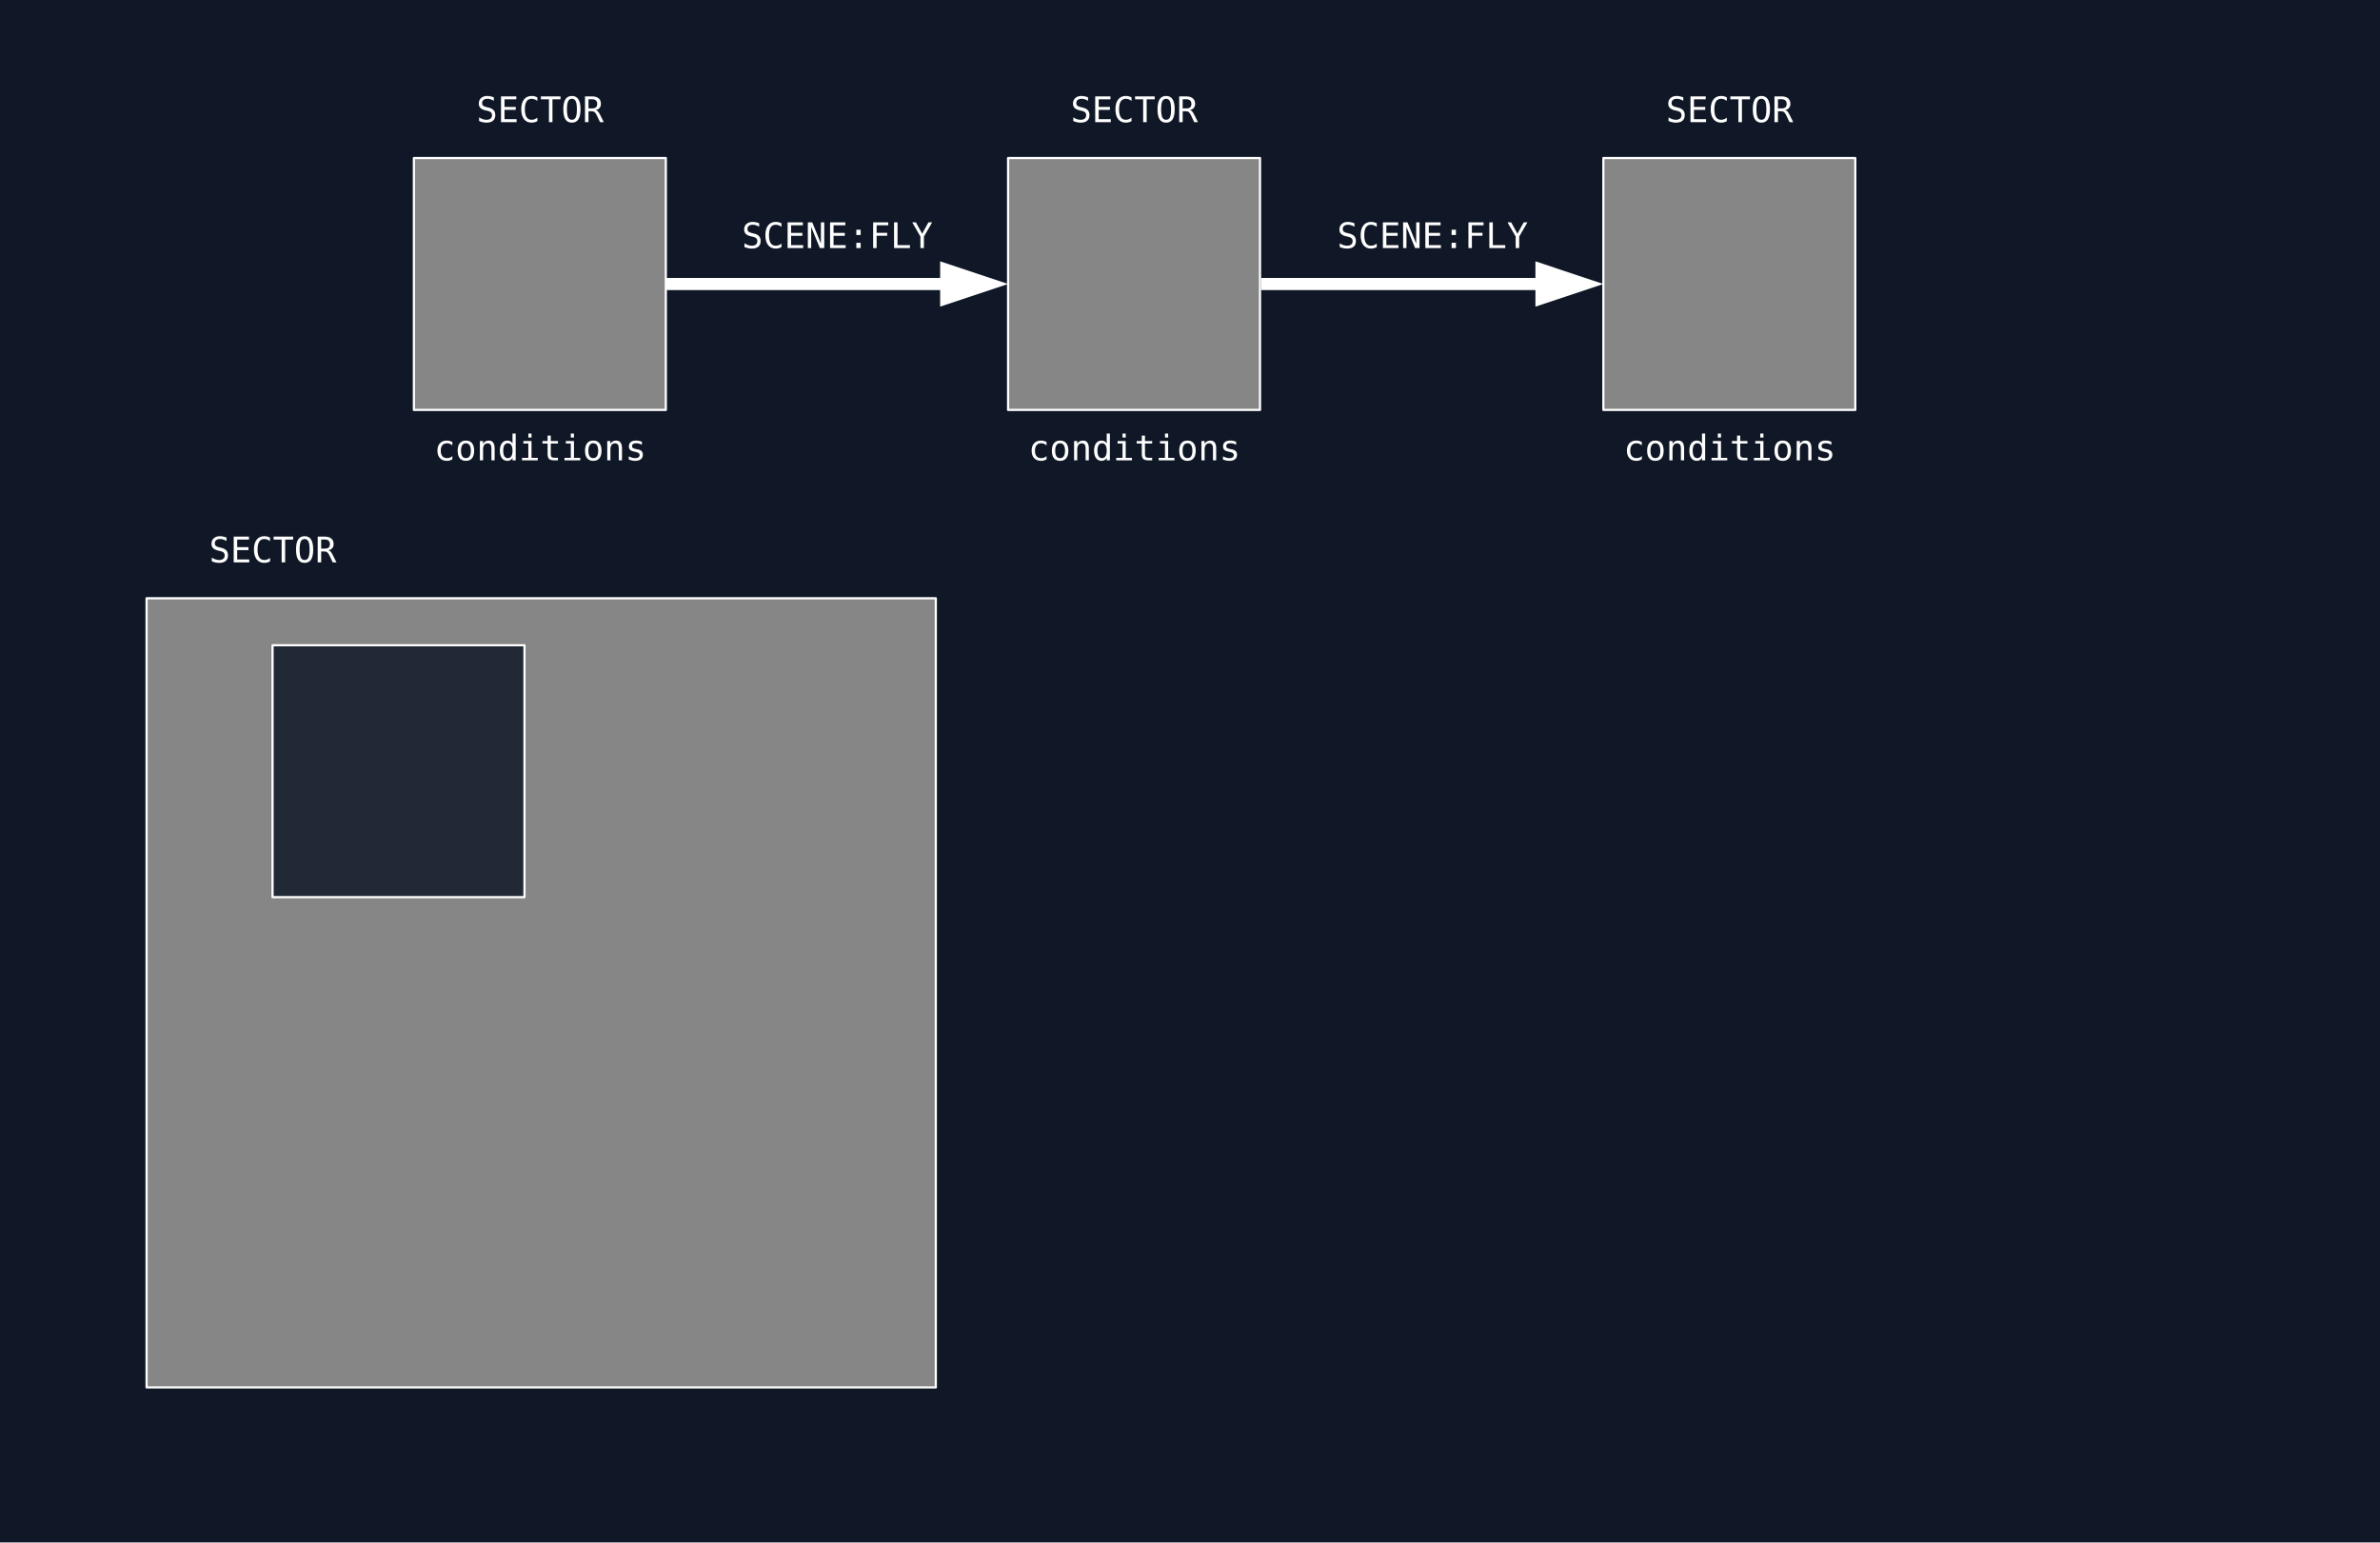
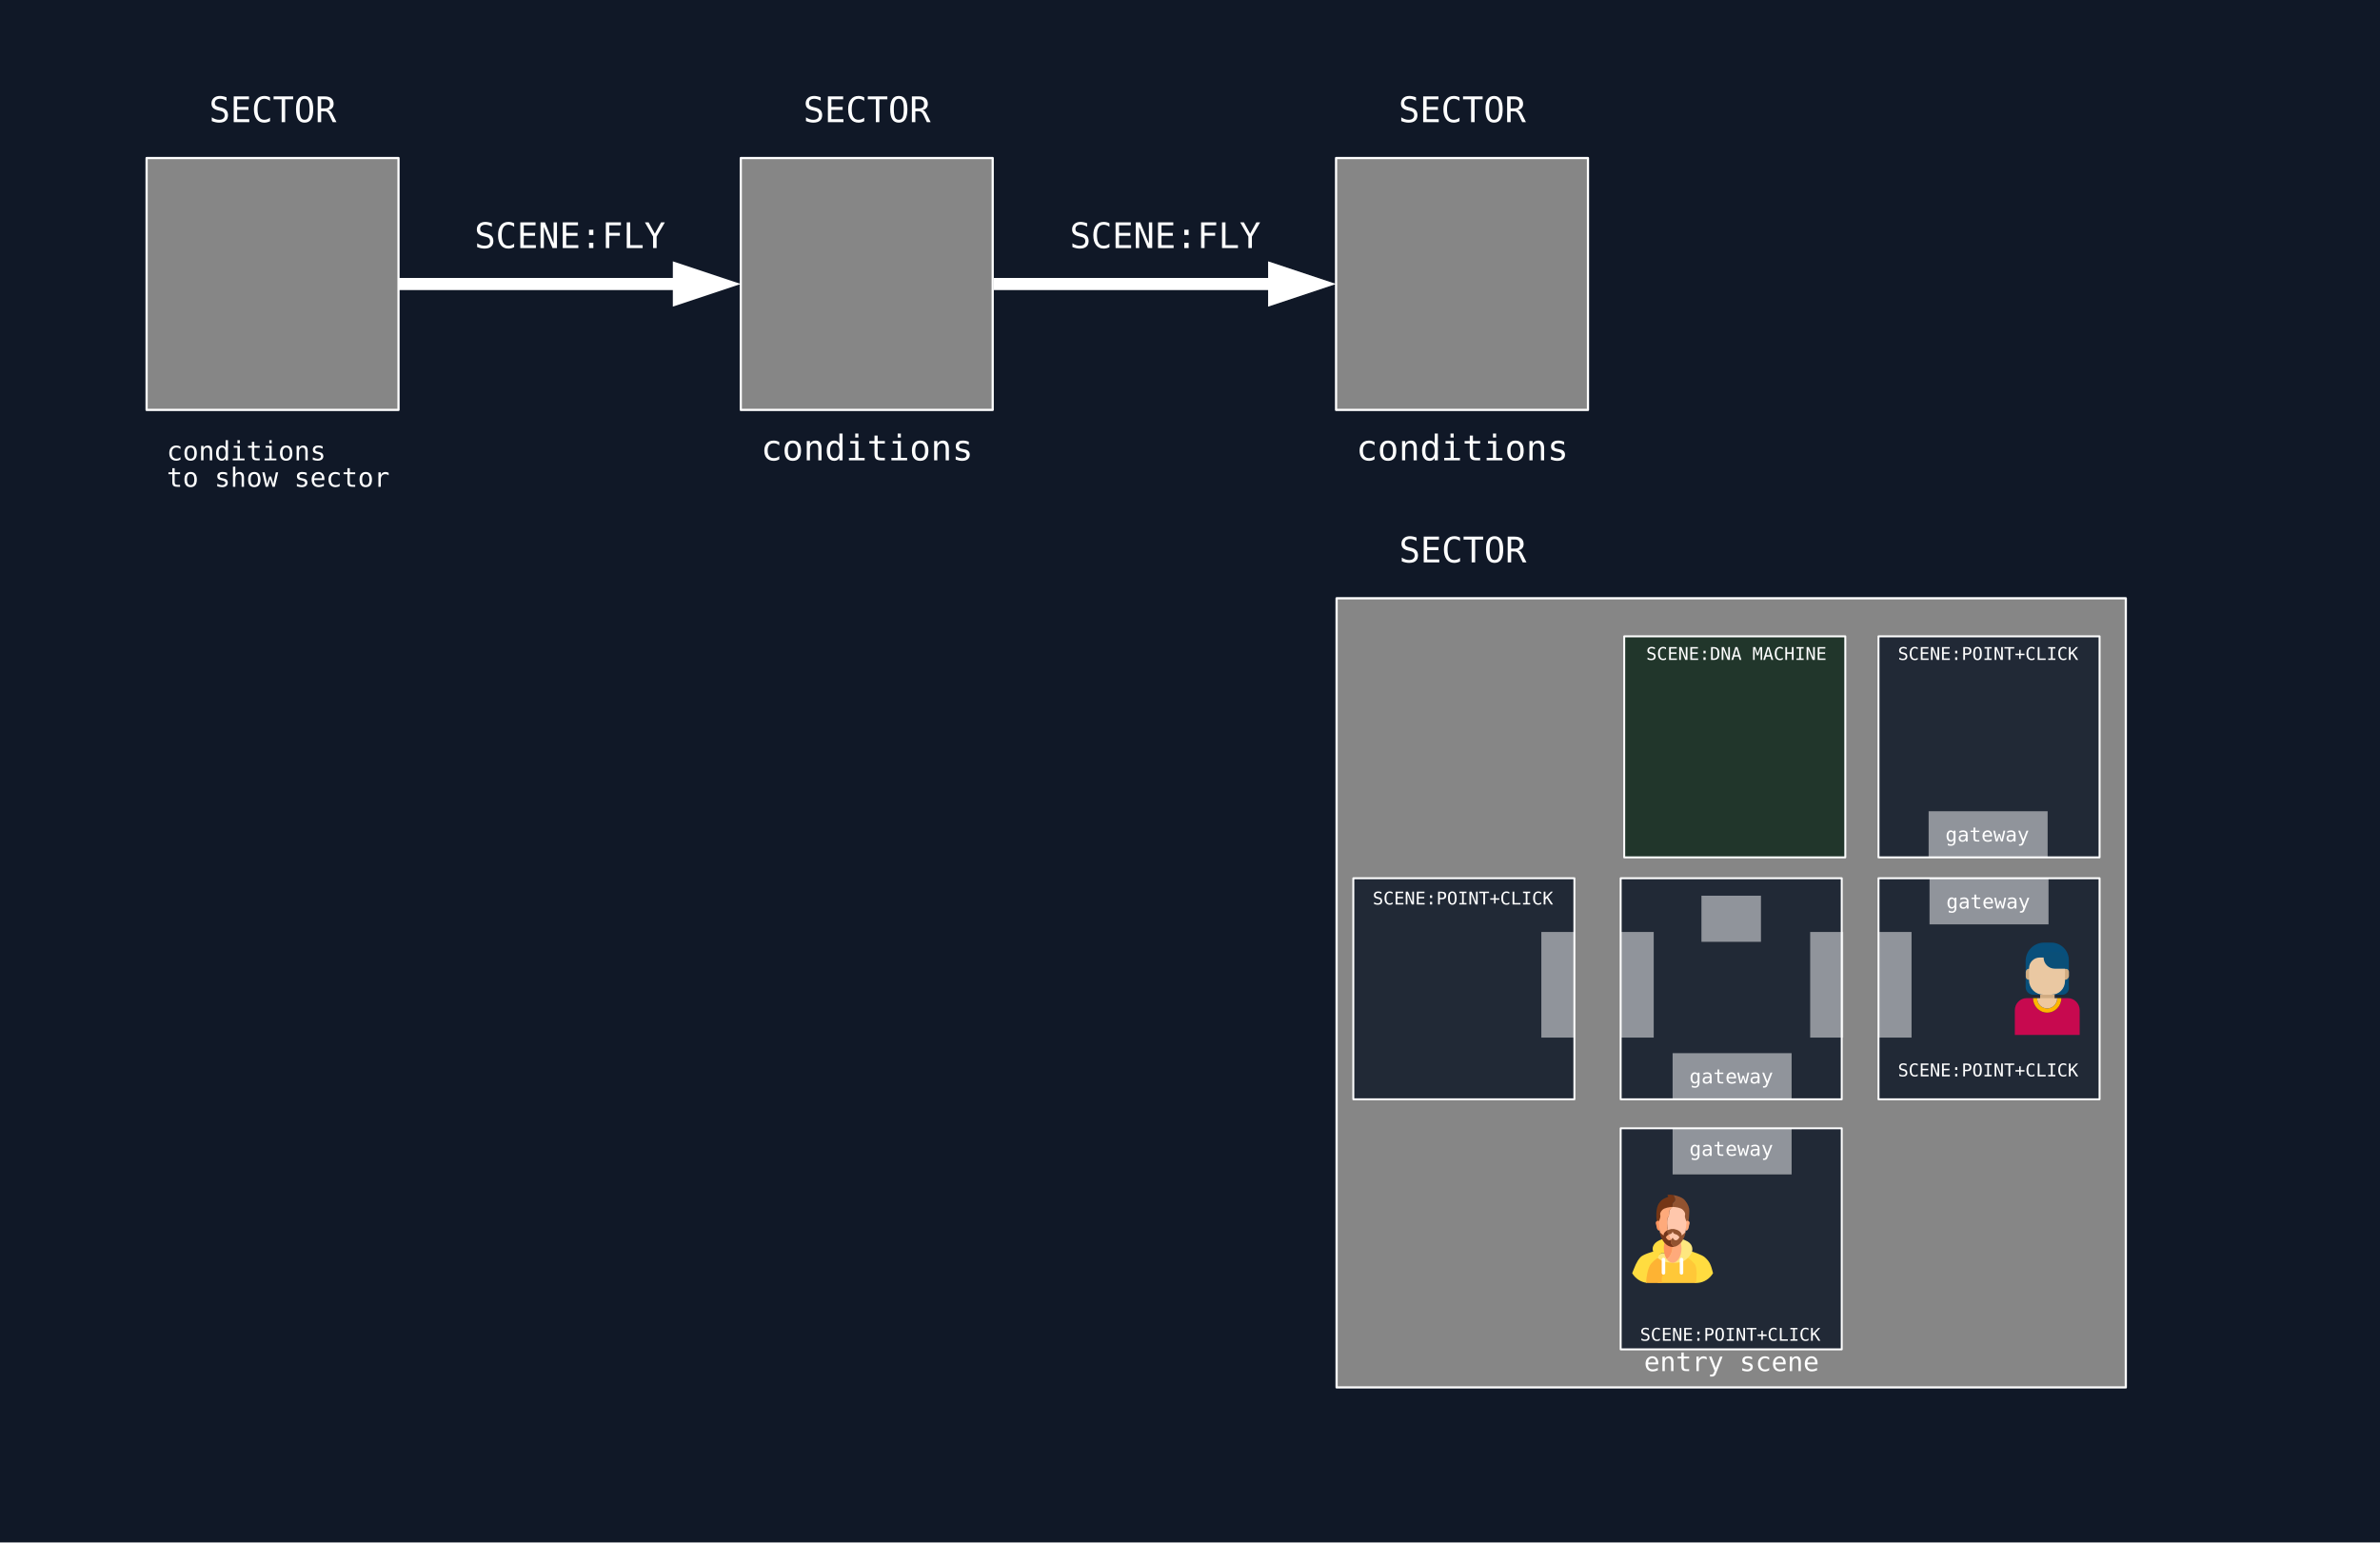
<svg xmlns="http://www.w3.org/2000/svg" width="100%" height="100%" viewBox="0 0 1080 700" version="1.1" xml:space="preserve" style="fill-rule:evenodd;clip-rule:evenodd;stroke-linecap:round;stroke-linejoin:round;stroke-miterlimit:1.5;">
  <rect x="0" y="0" width="1080" height="700" style="fill:#101827;" />
  <g>
-     <rect x="187.819" y="71.724" width="114.318" height="114.318" style="fill:#868686;stroke:#fff;stroke-width:1px;" />
-     <g transform="matrix(16,0,0,16,273.7829,55.42408)" />
-     <text x="216.174px" y="55.424px" style="font-family:'AndaleMono', 'Andale Mono', monospace;font-size:16px;fill:#fff;">SECTOR</text>
-     <g transform="matrix(16,0,0,16,292.986,208.9128)" />
-     <text x="196.97px" y="208.913px" style="font-family:'AndaleMono', 'Andale Mono', monospace;font-size:16px;fill:#fff;">conditions</text>
-   </g>
-   <g>
-     <rect x="66.519" y="271.519" width="358.136" height="358.136" style="fill:#868686;stroke:#fff;stroke-width:1px;" />
-     <rect x="123.678" y="292.841" width="114.318" height="114.318" style="fill:#212936;stroke:#fff;stroke-width:1px;" />
-     <g transform="matrix(16,0,0,16,152.4831,255.2199)" />
-     <text x="94.874px" y="255.22px" style="font-family:'AndaleMono', 'Andale Mono', monospace;font-size:16px;fill:#fff;">SECTOR</text>
-   </g>
-   <g>
-     <g transform="matrix(16,0,0,16,562.6205,208.9128)" />
-     <text x="466.605px" y="208.913px" style="font-family:'AndaleMono', 'Andale Mono', monospace;font-size:16px;fill:#fff;">conditions</text>
-     <rect x="457.453" y="71.724" width="114.318" height="114.318" style="fill:#868686;stroke:#fff;stroke-width:1px;" />
-     <g transform="matrix(16,0,0,16,543.4174,55.42408)" />
-     <text x="485.808px" y="55.424px" style="font-family:'AndaleMono', 'Andale Mono', monospace;font-size:16px;fill:#fff;">SECTOR</text>
-   </g>
-   <g>
-     <g transform="matrix(16,0,0,16,832.7464,208.9128)" />
-     <text x="736.731px" y="208.913px" style="font-family:'AndaleMono', 'Andale Mono', monospace;font-size:16px;fill:#fff;">conditions</text>
-     <rect x="727.579" y="71.724" width="114.318" height="114.318" style="fill:#868686;stroke:#fff;stroke-width:1px;" />
-     <g transform="matrix(16,0,0,16,813.5433,55.42408)" />
-     <text x="755.934px" y="55.424px" style="font-family:'AndaleMono', 'Andale Mono', monospace;font-size:16px;fill:#fff;">SECTOR</text>
-   </g>
-   <g>
-     <g transform="matrix(16,0,0,16,693.1284,112.5833)" />
-     <text x="606.714px" y="112.583px" style="font-family:'AndaleMono', 'Andale Mono', monospace;font-size:16px;fill:#fff;">SCENE:FLY</text>
-     <g>
-       <path d="M572.263,128.883l155.316,0" style="fill:none;" />
-       <path d="M696.746,118.605l30.834,10.278l-30.834,10.278l0,-20.556Z" style="fill:#fff;" />
-       <path d="M572.263,128.883l130.649,0" style="fill:none;stroke:#fff;stroke-width:5.5px;stroke-linecap:butt;" />
+     <rect x="66.519" y="71.724" width="114.318" height="114.318" style="fill:#868686;stroke:#fff;stroke-width:1px;" />
+     <text x="94.874px" y="55.424px" style="font-family:'AndaleMono', 'Andale Mono', monospace;font-size:16px;fill:#fff;">SECTOR</text>
+     <g transform="matrix(1,0,0,1,75.67,208.913)">
+       <text x="0px" y="0px" style="font-family:'AndaleMono', 'Andale Mono', monospace;font-size:12px;fill:#fff;">conditions</text>
+       <g transform="matrix(12,0,0,12,100.8164,12)" />
+       <text x="0px" y="12px" style="font-family:'AndaleMono', 'Andale Mono', monospace;font-size:12px;fill:#fff;">to show sector</text>
    </g>
  </g>
  <g>
-     <g transform="matrix(16,0,0,16,423.0025,112.5833)" />
-     <text x="336.588px" y="112.583px" style="font-family:'AndaleMono', 'Andale Mono', monospace;font-size:16px;fill:#fff;">SCENE:FLY</text>
    <g>
-       <path d="M302.137,128.883l155.316,0" style="fill:none;" />
-       <path d="M426.62,118.605l30.834,10.278l-30.834,10.278l0,-20.556Z" style="fill:#fff;" />
-       <path d="M302.137,128.883l130.649,0" style="fill:none;stroke:#fff;stroke-width:5.5px;stroke-linecap:butt;" />
+       <rect x="606.519" y="271.519" width="358.136" height="358.136" style="fill:#868686;stroke:#fff;stroke-width:1px;" />
+       <text x="634.874px" y="255.22px" style="font-family:'AndaleMono', 'Andale Mono', monospace;font-size:16px;fill:#fff;">SECTOR</text>
+       <rect x="614.11" y="398.582" width="100.318" height="100.318" style="fill:#212936;stroke:#fff;stroke-width:0.88px;" />
+       <rect x="735.428" y="398.582" width="100.318" height="100.318" style="fill:#212936;stroke:#fff;stroke-width:0.88px;" />
+       <rect x="735.428" y="512.067" width="100.318" height="100.318" style="fill:#212936;stroke:#fff;stroke-width:0.88px;" />
+       <rect x="852.428" y="398.582" width="100.318" height="100.318" style="fill:#212936;stroke:#fff;stroke-width:0.88px;" />
+       <rect x="852.428" y="288.789" width="100.318" height="100.318" style="fill:#212936;stroke:#fff;stroke-width:0.88px;" />
+       <rect x="737.043" y="288.789" width="100.318" height="100.318" style="fill:#21362b;stroke:#fff;stroke-width:0.88px;" />
+       <rect x="759" y="512.067" width="54" height="20.933" style="fill:#fff;fill-opacity:0.5;" />
+       <rect x="772.087" y="406.501" width="27" height="20.933" style="fill:#fff;fill-opacity:0.5;" />
+       <rect x="759" y="477.967" width="54" height="20.933" style="fill:#fff;fill-opacity:0.5;" />
+       <rect x="735.428" y="422.967" width="15" height="47.933" style="fill:#fff;fill-opacity:0.5;" />
+       <rect x="699.428" y="422.967" width="15" height="47.933" style="fill:#fff;fill-opacity:0.5;" />
+       <rect x="852.428" y="422.967" width="15" height="47.933" style="fill:#fff;fill-opacity:0.5;" />
+       <rect x="821.428" y="422.967" width="15" height="47.933" style="fill:#fff;fill-opacity:0.5;" />
+       <g transform="matrix(9.025057,0,0,9.025057,804.5119,491.7127)" />
+       <text x="766.6px" y="491.713px" style="font-family:'AndaleMono', 'Andale Mono', monospace;font-size:9.025px;fill:#fff;">gateway</text>
+       <rect x="875.587" y="398.582" width="54" height="20.933" style="fill:#fff;fill-opacity:0.5;" />
+       <g transform="matrix(9.025057,0,0,9.025057,921.0989,412.3277)" />
+       <text x="883.187px" y="412.328px" style="font-family:'AndaleMono', 'Andale Mono', monospace;font-size:9.025px;fill:#fff;">gateway</text>
+       <rect x="875.174" y="368.174" width="54" height="20.933" style="fill:#fff;fill-opacity:0.5;" />
+       <g transform="matrix(9.025057,0,0,9.025057,920.6859,381.9196)" />
+       <text x="882.774px" y="381.92px" style="font-family:'AndaleMono', 'Andale Mono', monospace;font-size:9.025px;fill:#fff;">gateway</text>
+       <g transform="matrix(9.025057,0,0,9.025057,804.5119,524.5496)" />
+       <text x="766.6px" y="524.55px" style="font-family:'AndaleMono', 'Andale Mono', monospace;font-size:9.025px;fill:#fff;">gateway</text>
+       <g transform="matrix(12,0,0,12,825.2227,622.2409)" />
+       <text x="746.01px" y="622.241px" style="font-family:'AndaleMono', 'Andale Mono', monospace;font-size:12px;fill:#fff;">entry scene</text>
+       <g transform="matrix(8,0,0,8,704.5236,410.5001)" />
+       <text x="622.91px" y="410.5px" style="font-family:'AndaleMono', 'Andale Mono', monospace;font-size:8px;fill:#fff;">SCENE:POINT+CLICK</text>
+       <g transform="matrix(8,0,0,8,825.8416,608.4855)" />
+       <text x="744.228px" y="608.485px" style="font-family:'AndaleMono', 'Andale Mono', monospace;font-size:8px;fill:#fff;">SCENE:POINT+CLICK</text>
+       <g transform="matrix(8,0,0,8,942.8416,299.5001)" />
+       <text x="861.228px" y="299.5px" style="font-family:'AndaleMono', 'Andale Mono', monospace;font-size:8px;fill:#fff;">SCENE:POINT+CLICK</text>
+       <g transform="matrix(8,0,0,8,942.8416,488.5001)" />
+       <text x="861.228px" y="488.5px" style="font-family:'AndaleMono', 'Andale Mono', monospace;font-size:8px;fill:#fff;">SCENE:POINT+CLICK</text>
+       <g transform="matrix(8,0,0,8,828.6192,299.5001)" />
+       <text x="747.006px" y="299.5px" style="font-family:'AndaleMono', 'Andale Mono', monospace;font-size:8px;fill:#fff;">SCENE:DNA MACHINE</text>
+       <g>
+         <path d="M777.354,577.82c-0.984,-3.762 -1.386,-5.076 -3.675,-7.169c-1.38,-1.262 -5.711,-2.582 -5.711,-2.582c-2.122,-0.416 -3.096,0.332 -3.396,1.764c0,0 0.116,0.783 1.081,1.309c0.965,0.526 1.413,3.484 1.698,5.235c0.192,1.184 0.745,5.931 2.316,5.889c0.725,-0.019 0.574,-0.012 0.922,-0.045c2.843,-0.291 5.304,-1.976 6.766,-4.402Z" style="fill:#ffdc40;" />
+         <path d="M740.646,577.82c1.292,-3.108 1.849,-5.076 3.675,-7.169c1.238,-1.419 5.711,-2.582 5.711,-2.582c2.122,-0.416 3.096,0.332 3.396,1.764c0,0 -0.116,0.783 -1.081,1.309c-0.965,0.526 -1.413,3.484 -1.698,5.235c-0.282,1.733 -3.114,4.4 -3.239,5.845c-2.843,-0.291 -5.304,-1.976 -6.766,-4.402Z" style="fill:#ffdc40;" />
+         <path d="M769.675,582.266c0.024,-1.453 0.9,-7.022 -0.877,-8.9c-1.777,-1.877 -2.699,-2.61 -4.112,-2.552c-1.413,0.058 -2.347,1.424 -10.175,0.491c-0.966,-0.115 -2.658,10.394 -2.174,10.961" style="fill:#ffc838;" />
+         <path d="M748.075,582.267c-0.618,-0.03 -1.081,-0.062 -1.081,-0.095c0.002,-1.586 0.611,-6.966 2.352,-8.805c1.777,-1.877 2.699,-2.61 4.112,-2.552c1.413,0.058 1.742,0.606 1.698,1.636c-0.044,1.03 0.176,4.995 -0.309,5.562c-0.485,0.567 -1.25,2.869 -0.463,4.253" style="fill:#feb333;" />
+         <path d="M752.212,570.803c0.785,0.731 1.696,1.322 2.635,1.648c2.187,0.758 6.329,0.894 8.49,0.164c1.969,-0.665 4.064,-3.188 4.476,-4.545c0.413,-1.358 0.233,-3.813 -2.933,-5.107c-2.025,-0.828 -3.628,-1.731 -5.866,-1.636c-0.204,0.009 -0.418,0.025 -0.639,0.048c2.248,2.591 -1.412,8.16 -2.911,7.477c-1.561,-0.71 -2.784,0.586 -3.252,1.952Z" style="fill:#fee77f;" />
+         <path d="M758.376,561.374c-2.199,0.233 -5.115,1.169 -6.616,2.242c-1.266,0.905 -2.363,2.602 -1.544,4.453c0.429,0.967 1.137,1.934 1.996,2.734c0.468,-1.365 1.692,-2.662 3.252,-1.952c1.5,0.683 5.159,-4.886 2.911,-7.477Z" style="fill:#ffdc40;" />
+         <path d="M763.028,577.686l0,-6.066" style="fill:none;stroke:#fff;stroke-width:1.59px;" />
+         <path d="M754.847,577.686l0,-6.066" style="fill:none;stroke:#fff;stroke-width:1.59px;" />
+         <path d="M757.684,560.386c0.417,-0.239 0.865,-0.369 1.331,-0.369c2.215,0 4.013,2.932 4.013,6.544c0,3.612 -1.798,6.544 -4.013,6.544c-1.031,0 -1.971,-0.635 -2.682,-1.678c1.562,-0.896 2.682,-3.324 2.682,-6.175c0,-1.931 -0.514,-3.668 -1.331,-4.866Z" style="fill:#feaa7b;" />
+         <path d="M756.332,571.427c-0.817,-1.198 -1.331,-2.935 -1.331,-4.866c0,-2.851 1.121,-5.279 2.682,-6.175c0.817,1.198 1.331,2.935 1.331,4.866c0,2.851 -1.121,5.279 -2.682,6.175Z" style="fill:#fc945f;" />
+         <path d="M756.656,557.119c-1.882,0.015 -3.382,-0.141 -3.661,-0.537c-0.823,-1.166 -1.366,-2.559 -1.389,-4.581c-0.023,-2.022 0.13,-4.808 1.698,-6.544c1.039,-1.151 0.991,-1.054 2.47,-1.8c0.538,-0.271 1.378,-0.417 1.235,-0.654c-0.326,-0.542 -0.812,-0.817 0.663,-0.818c0.403,-0 0.992,0.053 1.666,0.169c0.092,0.142 0.186,0.302 0.295,0.486c0.651,1.095 0.737,2.103 0,2.618c-1.091,0.762 -0.617,2.29 -0.617,2.29c0,0 -0.899,0.553 -1.344,1.472c-0.444,0.919 -0.049,2.624 -0.663,3.108c-0.648,0.51 -0.555,3.382 -0.352,4.791Z" style="fill:#753615;" />
+         <path d="M759.337,542.354c1.79,0.308 4.182,1.062 5.294,2.449c1.531,1.909 1.995,3.413 1.947,4.908c-0.047,1.494 -0.164,4.656 -0.772,5.889c-0.401,0.814 -5.496,1.489 -9.151,1.519c-0.203,-1.409 -0.295,-4.28 0.352,-4.791c0.614,-0.484 0.219,-2.189 0.663,-3.108c0.444,-0.919 1.344,-1.472 1.344,-1.472c0,0 -0.473,-1.529 0.617,-2.29c0.737,-0.515 0.651,-1.523 0,-2.618c-0.109,-0.184 -0.203,-0.344 -0.295,-0.486l0,0Z" style="fill:#925330;" />
+         <path d="M753.458,554.619c-0.724,-0.204 -0.909,-0.969 -1.578,-0.421c0,0 -0.814,0.203 -0.428,1.403c0.386,1.2 0.25,1.531 0.463,1.963c0.213,0.432 0.628,1.253 1.389,0.818" style="fill:#fb935e;" />
+         <path d="M764.622,554.619c0.724,-0.204 0.909,-0.969 1.578,-0.421c0,0 0.814,0.203 0.428,1.403c-0.386,1.2 -0.25,1.531 -0.463,1.963c-0.213,0.432 -0.628,1.253 -1.389,0.818" style="fill:#ffa97b;" />
+         <path d="M758.819,547.754c0.066,-0.003 0.131,-0.005 0.196,-0.006l0.005,0c1.556,0.04 3.648,0.355 4.626,1.309c0.978,0.955 1.178,1.829 0.977,2.454c-0.101,0.313 -0.05,0.694 0.022,1.029c0.094,0.436 0.415,1.217 0.545,1.589c0.259,0.744 0.086,1.212 0,1.8c-0.086,0.587 -0.178,1.771 -0.309,2.945c-0.13,1.173 -0.794,1.747 -1.698,3.108c-0.516,0.778 -2.868,1.111 -4.957,1c0.005,-0.06 0.011,-0.12 0.018,-0.182l-1.081,-2.618c-0.526,-0.436 -0.564,-1.25 -0.309,-2.29c-0.277,-0.222 -0.689,-4.897 0.154,-5.562c0.614,-0.484 0.219,-2.189 0.663,-3.108c0.315,-0.651 0.858,-1.201 1.148,-1.466l0,0Z" style="fill:#ffc7ac;" />
+         <path d="M758.225,562.98c-1.567,-0.083 -2.986,-0.417 -3.373,-1c-0.904,-1.361 -1.568,-1.935 -1.698,-3.108c-0.13,-1.173 -0.222,-2.357 -0.309,-2.945c-0.086,-0.587 -0.259,-1.055 0,-1.8c0.13,-0.372 0.45,-1.153 0.545,-1.589c0.072,-0.334 0.123,-0.716 0.022,-1.029c-0.201,-0.625 -0.002,-1.499 0.977,-2.454c0.937,-0.914 3.094,-1.248 4.626,-1.309c-0.29,0.265 -1.029,0.821 -1.344,1.472c-0.444,0.919 -0.049,2.624 -0.663,3.108c-0.844,0.665 -0.431,5.34 -0.154,5.562c-0.255,1.04 -0.217,1.854 0.309,2.29l1.081,2.618c-0.007,0.062 -0.013,0.122 -0.018,0.182Z" style="fill:#feaa7b;" />
+         <path d="M756.771,558.273c0.754,-0.321 1.612,-0.437 1.883,-0.546c0.147,-0.06 0.281,0.043 0.361,0.237c0.08,-0.194 0.213,-0.297 0.361,-0.237c0.368,0.149 1.823,0.31 2.624,0.982c0.764,0.64 1.132,1.033 1.123,2.015c0.667,-0.458 1.265,-1.057 1.773,-1.571c-0.529,3.285 -2.512,6.096 -4.985,6.654l0.03,-0.063c-1.324,-0.381 -1.879,-1.372 -1.698,-2.945l-0.042,-0.101c0.249,-0.159 0.451,-0.413 0.591,-0.727c0.04,-0.092 0.127,-0.151 0.222,-0.151l0,-0.002l0.048,-0c0.068,-0 0.129,0.042 0.156,0.108c0.201,0.481 0.543,0.828 0.978,0.927c0.772,0.176 1.581,-0.487 1.939,-1.526l-0.136,0c-0.524,-0.665 -0.741,-0.858 -1.544,-1.145c-0.802,-0.287 -0.998,-0.203 -1.389,-1.145c-0.02,-0.047 -0.037,-0.095 -0.052,-0.142c-0.015,0.047 -0.032,0.095 -0.052,0.142c-0.391,0.942 -0.587,0.858 -1.389,1.145c-0.133,0.048 -0.25,0.092 -0.355,0.137l-0.057,-0.137c-0.46,-0.381 -0.547,-1.051 -0.391,-1.908l0,0Z" style="fill:#925330;" />
+         <path d="M759.911,565.806c-0.293,0.066 -0.592,0.1 -0.896,0.1c-2.88,0 -5.29,-3.081 -5.881,-6.754c0.509,0.513 1.107,1.113 1.773,1.571c-0.009,-0.982 0.36,-1.375 1.123,-2.015c0.212,-0.178 0.47,-0.32 0.741,-0.435c-0.156,0.857 -0.069,1.526 0.391,1.908l0.057,0.137c-0.528,0.226 -0.752,0.453 -1.189,1.008l-0.136,0c0.358,1.039 1.166,1.703 1.939,1.526c0.132,-0.03 0.255,-0.083 0.368,-0.155l0.042,0.101c-0.181,1.573 0.374,2.563 1.698,2.945l-0.03,0.063l-0,0Z" style="fill:#73351a;" />
+       </g>
+       <g id="vrouw">
+         <path d="M930.424,455.901l-2.185,0c-1.363,0 -2.469,-1.106 -2.469,-2.469l0,-2.674c0,-1.011 0.82,-1.831 1.831,-1.831l2.787,0c1.08,0 1.956,0.877 1.956,1.956l0,3.097c0,1.06 -0.861,1.921 -1.921,1.921l0,-0Z" style="fill:#d1ac82;" />
+         <path d="M935.396,452.993l2.956,0c2.961,0 5.365,2.462 5.365,5.495l0,11.201l-29.423,0l0,-11.201c0,-3.033 2.404,-5.495 5.365,-5.495l2.9,0c0,3.629 2.876,6.574 6.419,6.574c3.543,0 6.419,-2.946 6.419,-6.574Z" style="fill:#c7094f;" />
+         <path d="M933.539,452.993l1.857,0c0,3.629 -2.876,6.574 -6.419,6.574c-3.543,0 -6.419,-2.946 -6.419,-6.574l1.857,0c0,2.579 2.044,4.672 4.562,4.672c2.518,0 4.562,-2.093 4.562,-4.672Z" style="fill:#ffb600;" />
+         <path d="M933.539,452.993c0,2.579 -2.044,4.672 -4.562,4.672c-2.518,0 -4.562,-2.093 -4.562,-4.672l9.124,0Z" style="fill:#eec79e;" />
+         <path d="M938.807,435.762l0,12.759c0,1.608 -1.305,2.913 -2.913,2.913l-13.25,0c-1.898,0 -3.44,-1.541 -3.44,-3.44l0,-11.843c0,-4.613 3.745,-8.358 8.358,-8.358l3.276,0c4.398,0 7.968,3.57 7.968,7.968l0,0Z" style="fill:#084f7b;" />
+         <path d="M938.859,441.102l0,1.676c0,1.045 -0.849,1.894 -1.894,1.894l-16.304,0c-0.775,0 -1.405,-0.629 -1.405,-1.405l0,-2.138c0,-0.828 0.672,-1.5 1.5,-1.5l16.629,0c0.813,0 1.474,0.66 1.474,1.474Z" style="fill:#d1ac82;" />
+         <path d="M937.053,439.319l0,5.995c0,3.378 -2.743,6.121 -6.121,6.121l-3.693,0c-3.58,0 -6.487,-2.907 -6.487,-6.487l0,-5.541c0,-2.677 2.173,-4.849 4.849,-4.849l6.689,0c2.628,0 4.763,2.134 4.763,4.763Z" style="fill:#eac8a2;" />
+         <path d="M938.24,437.119l0,2.509l-5.806,0c-2.804,0 -5.08,-2.276 -5.08,-5.08l0,-0.626c0,-1.05 0.852,-1.902 1.902,-1.902l3.885,0c2.814,0 5.099,2.285 5.099,5.099Z" style="fill:#0a4f78;" />
+       </g>
+     </g>
+   </g>
+   <g>
+     <text x="345.305px" y="208.913px" style="font-family:'AndaleMono', 'Andale Mono', monospace;font-size:16px;fill:#fff;">conditions</text>
+     <rect x="336.153" y="71.724" width="114.318" height="114.318" style="fill:#868686;stroke:#fff;stroke-width:1px;" />
+     <text x="364.508px" y="55.424px" style="font-family:'AndaleMono', 'Andale Mono', monospace;font-size:16px;fill:#fff;">SECTOR</text>
+   </g>
+   <g>
+     <text x="615.431px" y="208.913px" style="font-family:'AndaleMono', 'Andale Mono', monospace;font-size:16px;fill:#fff;">conditions</text>
+     <rect x="606.279" y="71.724" width="114.318" height="114.318" style="fill:#868686;stroke:#fff;stroke-width:1px;" />
+     <text x="634.634px" y="55.424px" style="font-family:'AndaleMono', 'Andale Mono', monospace;font-size:16px;fill:#fff;">SECTOR</text>
+   </g>
+   <g>
+     <text x="485.414px" y="112.583px" style="font-family:'AndaleMono', 'Andale Mono', monospace;font-size:16px;fill:#fff;">SCENE:FLY</text>
+     <g>
+       <path d="M450.963,128.883l155.316,0" style="fill:none;" />
+       <path d="M575.446,118.605l30.834,10.278l-30.834,10.278l0,-20.556Z" style="fill:#fff;" />
+       <path d="M450.963,128.883l130.649,0" style="fill:none;stroke:#fff;stroke-width:5.5px;stroke-linecap:butt;" />
+     </g>
+   </g>
+   <g>
+     <text x="215.288px" y="112.583px" style="font-family:'AndaleMono', 'Andale Mono', monospace;font-size:16px;fill:#fff;">SCENE:FLY</text>
+     <g>
+       <path d="M180.837,128.883l155.316,0" style="fill:none;" />
+       <path d="M305.32,118.605l30.834,10.278l-30.834,10.278l0,-20.556Z" style="fill:#fff;" />
+       <path d="M180.837,128.883l130.649,0" style="fill:none;stroke:#fff;stroke-width:5.5px;stroke-linecap:butt;" />
    </g>
  </g>
</svg>
